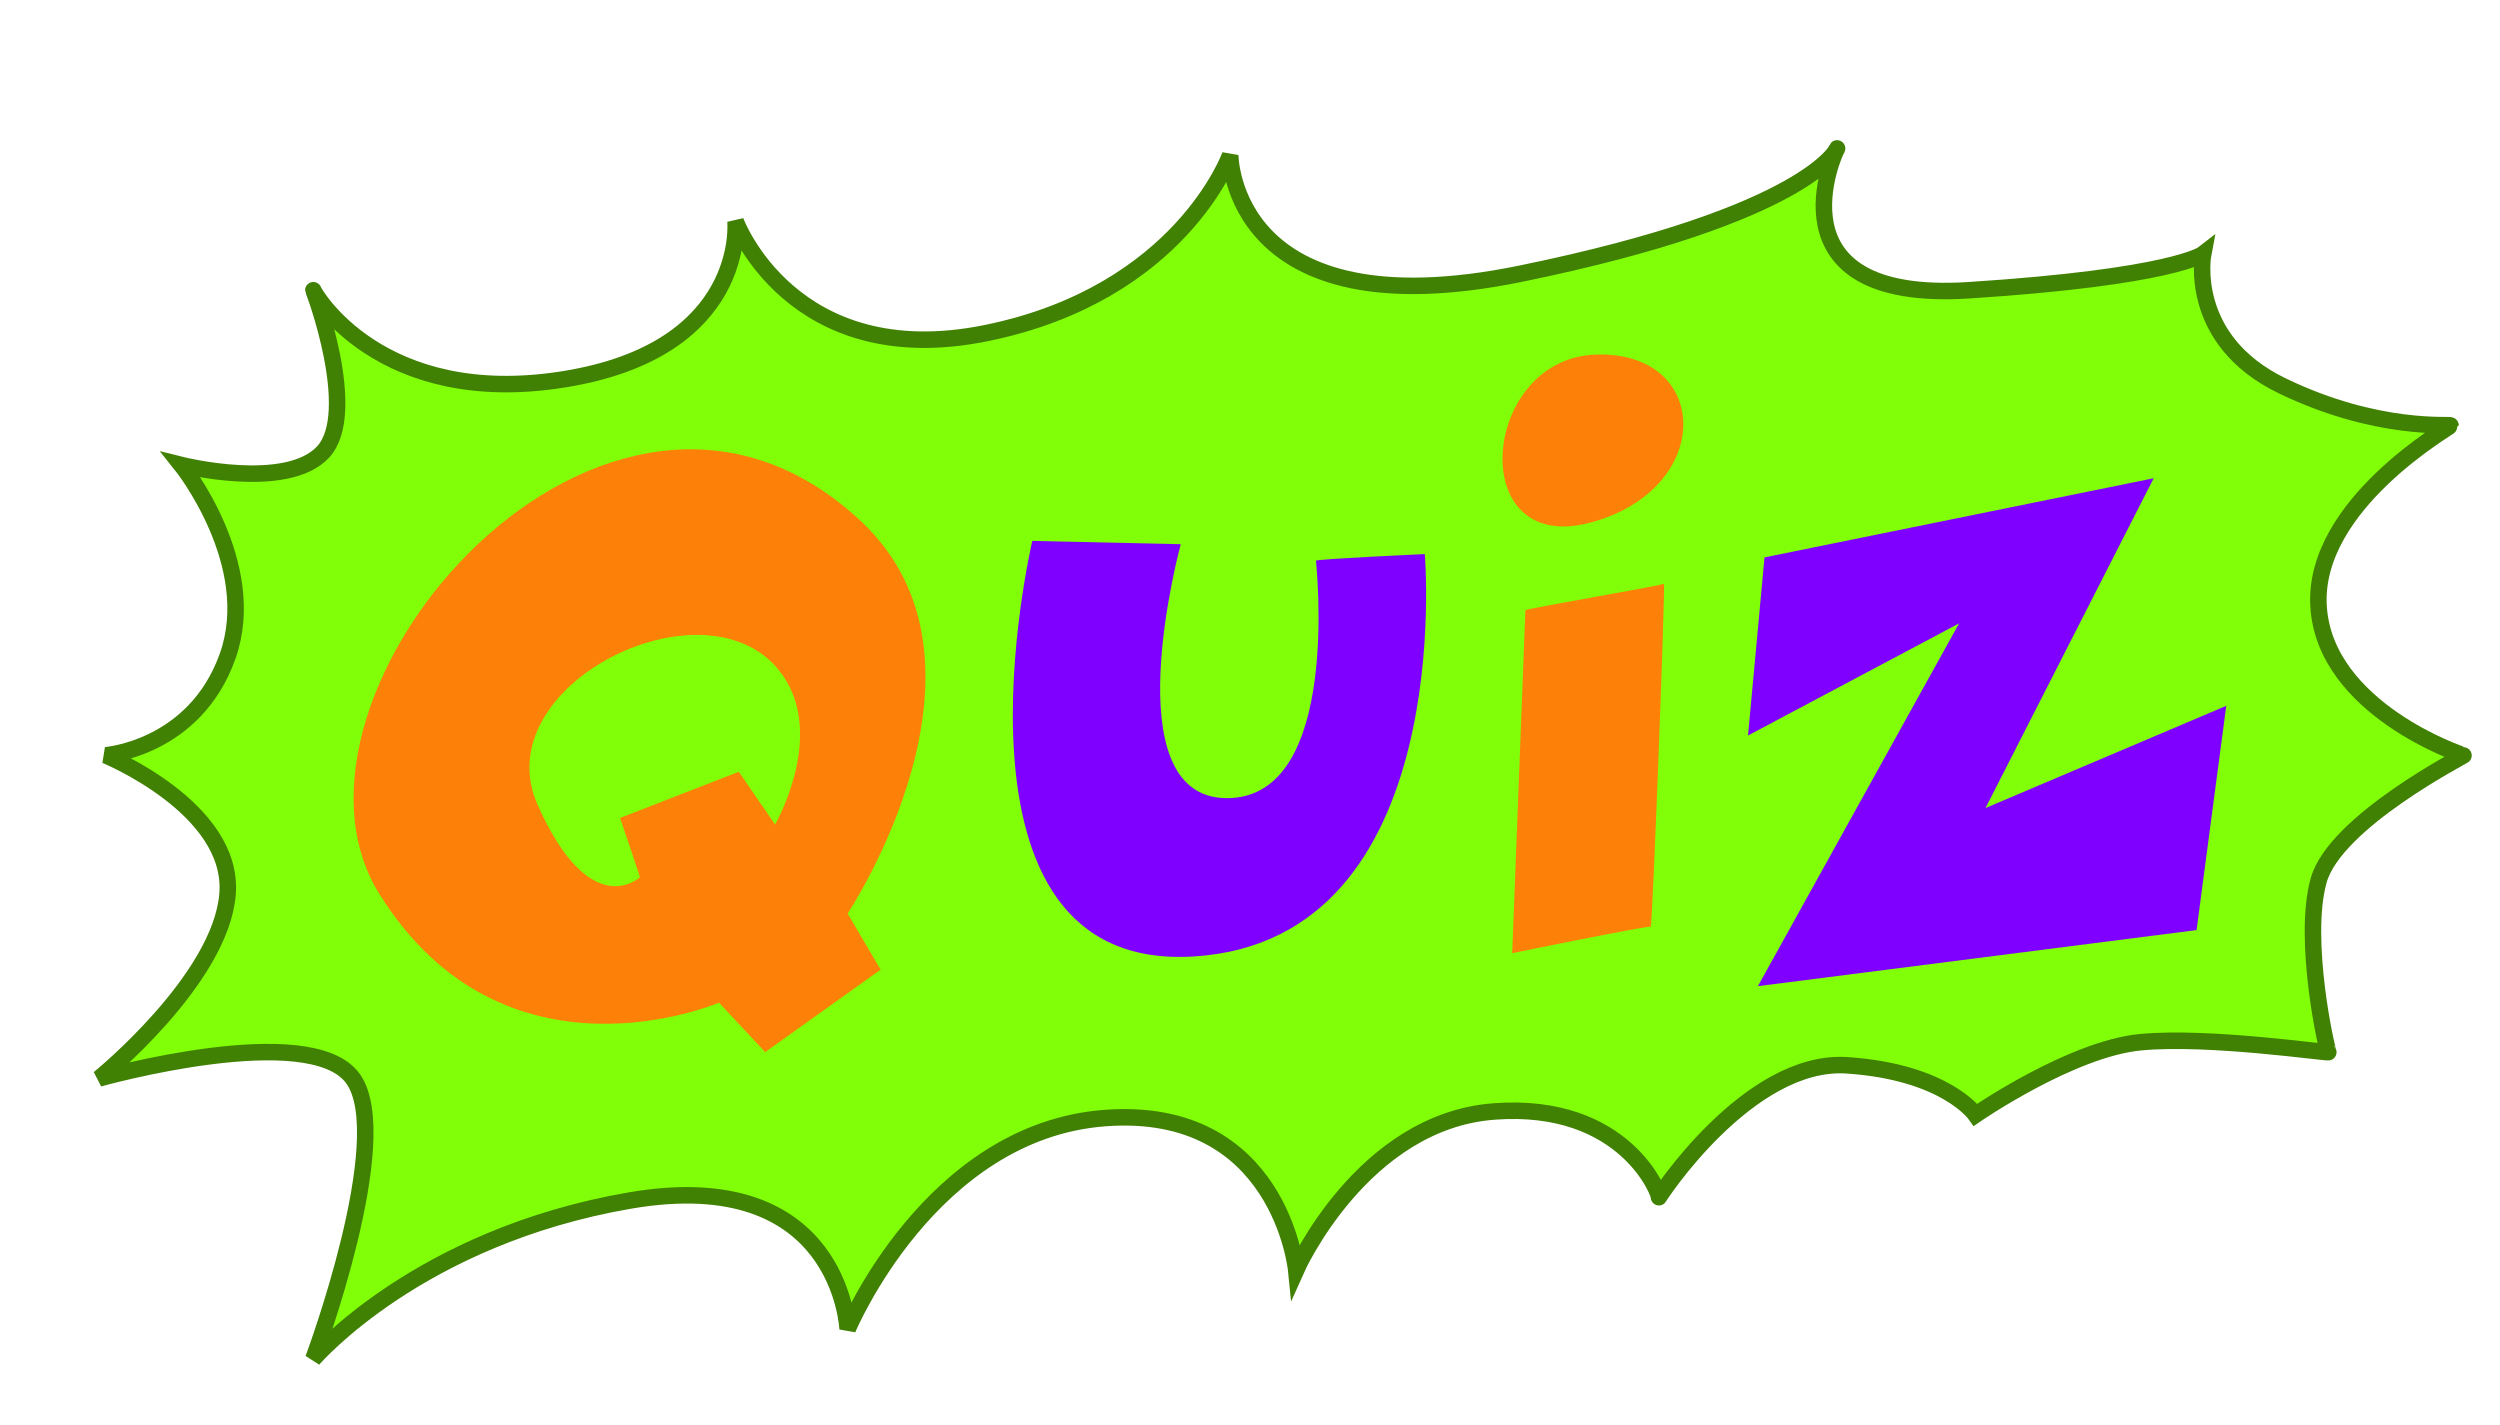
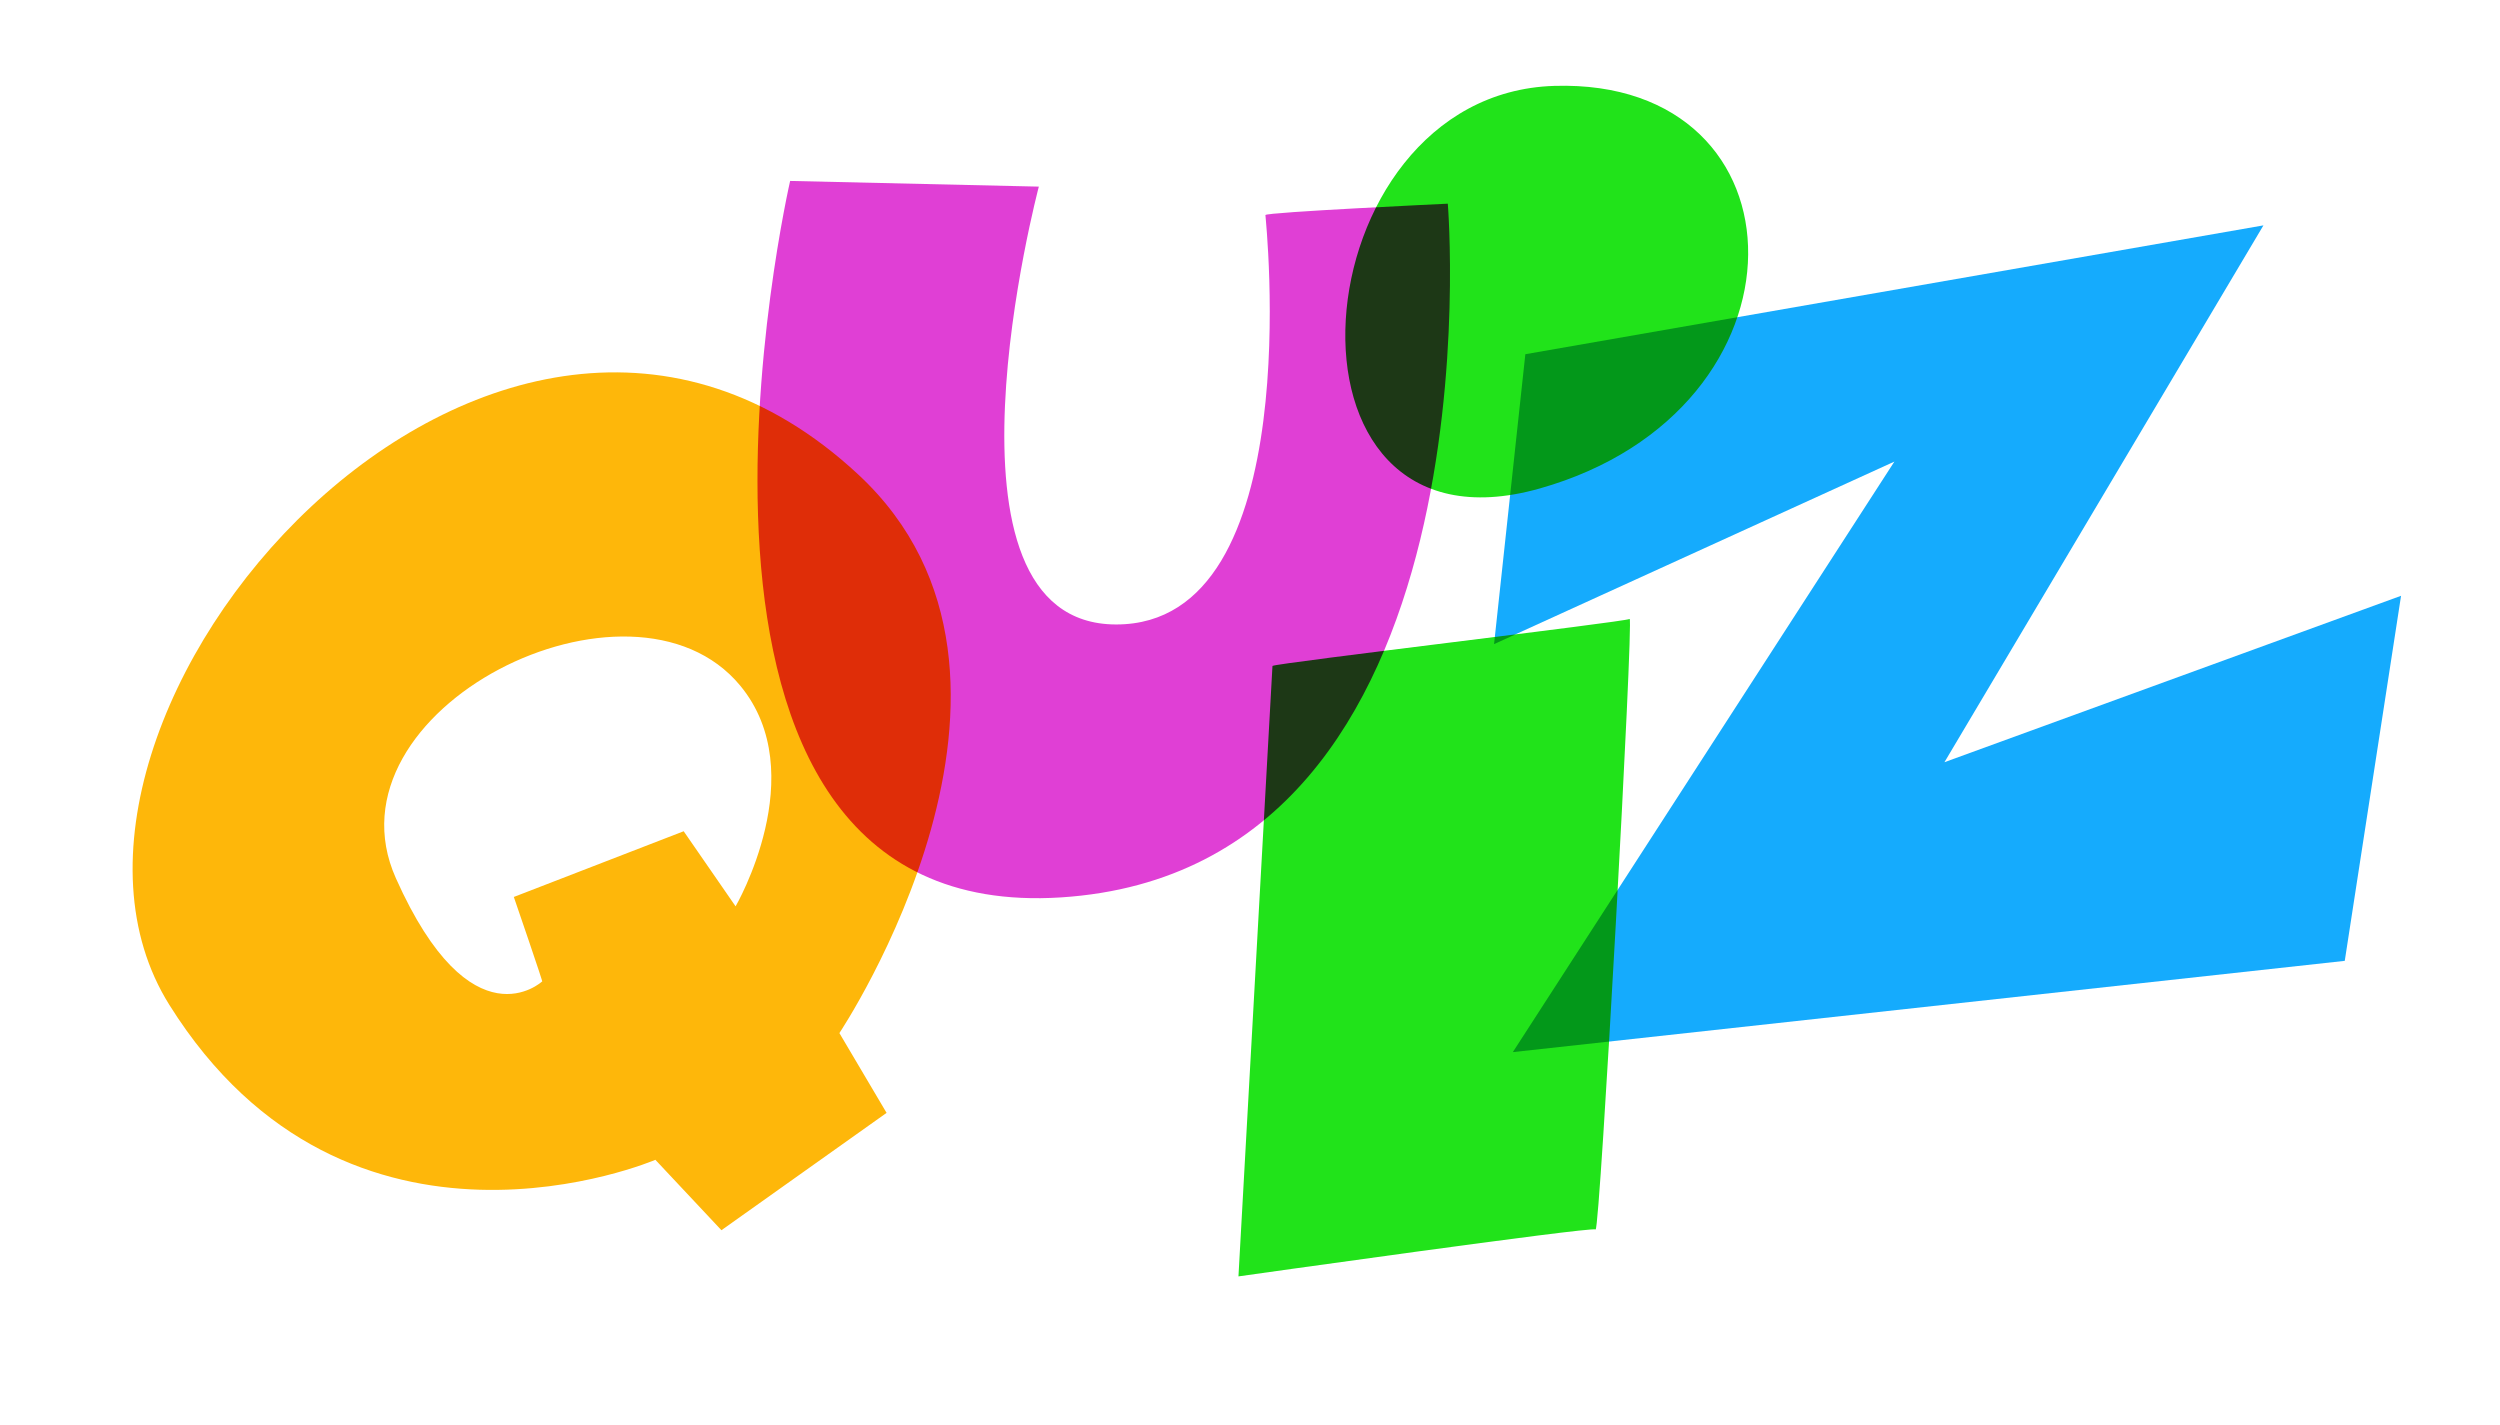
<svg xmlns="http://www.w3.org/2000/svg" width="758px" height="432px">
-   <g style="">
-     <path d="M95,412 C95.5,411.5,127,375,191,364 C255,353,257,403,257,403 C257,403,282,343,335,339 C388,335,393,385,393,385 C393,385,413,340,453,337 C493,334,503.5,362.5,503,363 C502.5,363.5,530,321,560,323 C590,325,599,338,599,338 C599,338,628,318,649,316 C670,314,706.5,319.5,706,319 C705.5,318.5,698,285,703,267 C708,249,747.5,229,747,229 C746.5,229,705,215,703,184 C701,153,743,129.5,743,129 C743,128.5,721,131,692,117 C663,103,668,77,668,77 C668,77,659,84,597,88 C535,92,556.5,45.5,557,45 C557.5,44.5,549,65,461,83 C373,101,373,47,373,47 C373,47,358,89,299,101 C240,113,223,67,223,67 C223,67,227,106,171,115 C115,124,95,88.5,95,88 C95,87.5,109,125,98,137 C87,149,55,141,55,141 C55,141,79,171,69,199 C59,227,32,229,32,229 C32,229,71,245,69,271 C67,297,30,327,30,327 C30,327,94,309,107,327 C120,345,95,412,95,412 Z " style="fill: rgba(128, 255, 8, 1); stroke-width: 5px; stroke: rgba(64, 128, 2, 1); " fill="#8df900" stroke="#4e8f00" stroke-width="5" />
+   <g style="mix-blend-mode: multiply; ">
+     <path d="M120.026,266.265 C97.136,215.033,191.557,168.069,224.462,207.917 C246.444,234.538,223.031,274.804,223.031,274.804 L207.294,252.034 L155.792,271.958 C155.792,271.958,165.091,298.997,164.375,297.574 C164.375,297.574,142.916,317.498,120.026,266.265 Z M218.739,373 L268.811,337.422 L254.505,313.229 C254.505,313.229,326.49,205.511,260.228,143.876 C150.069,41.411,-2.437,218.791,51.356,304.69 C105.72,391.501,198.711,351.653,198.711,351.653 Z " style="fill: rgba(254, 183, 10, 1); stroke-width: 0px; stroke: rgba(254, 204, 102, 1); " fill="#ffc201" stroke="#ffd478" stroke-width="0" />
  </g>
-   <g style="">
-     <path d="M163,244 C147,208,213,175,236,203 C251.365,221.706,235,250,235,250 L224,234 L188,248 C188,248,194.5,267,194,266 C194,266,179,280,163,244 Z M232,319 L267,294 L257,277 C257,277,307.317,201.31,261,158 C184,86,77.399,210.641,115,271 C153,332,218,304,218,304 Z " style="fill: rgba(253, 128, 8, 1); stroke-width: 0px; stroke: rgba(0, 0, 0, 1); " fill="#ff9300" stroke="#000000" stroke-width="0" />
+   <g style="mix-blend-mode: multiply; ">
+     <path d="M239.569,54.86 C239.569,54.86,314.974,56.584,314.974,56.584 C314.974,56.584,279.785,189.338,338.433,189.338 C397.081,189.338,383.676,66.067,383.676,65.205 C383.676,64.343,438.973,61.757,438.973,61.757 C438.973,61.757,455.729,263.472,321.677,272.093 C187.624,280.713,239.569,54.86,239.569,54.86 Z " style="fill: rgba(224, 63, 213, 1); stroke-width: 0px; stroke: rgba(0, 0, 0, 1); " fill="#e85fdd" stroke="#000000" stroke-width="0" />
  </g>
-   <g style="">
-     <path d="M313,164 C313,164,358,165,358,165 C358,165,337,242,372,242 C407,242,399,170.5,399,170 C399,169.5,432,168,432,168 C432,168,442,285,362,290 C282,295,313,164,313,164 Z " style="fill: rgba(128, 0, 255, 1); stroke-width: 0px; stroke: rgba(0, 0, 0, 1); " fill="#9437ff" stroke="#000000" stroke-width="0" />
+   <g style="mix-blend-mode: multiply; ">
+     <path d="M385.813,201.906 C387.102,201.016,492.809,188.558,494.099,187.668 C495.388,186.778,485.075,373.652,483.786,372.762 C482.497,371.872,375.5,387,375.5,387 L385.813,201.906 Z " style="fill: rgba(33, 227, 26, 1); stroke-width: 0px; stroke: rgba(0, 0, 0, 1); " fill="#0ce320" stroke="#000000" stroke-width="0" />
+     <path d="M471.266,26.042 C549.26,23.648,551.488,124.182,466.809,148.118 C382.13,172.055,393.272,28.436,471.266,26.042 Z " style="fill: rgba(33, 227, 26, 1); stroke-width: 0px; stroke: rgba(0, 0, 0, 1); " fill="#0ce320" stroke="#000000" stroke-width="0" />
  </g>
-   <g style="">
-     <path d="M462.5,185 C463,184.5,504,177.5,504.5,177 C505,176.5,501,281.5,500.5,281 C500,280.5,458.5,289,458.5,289 L462.5,185 Z " style="fill: rgba(253, 128, 8, 1); stroke-width: 0px; stroke: rgba(0, 0, 0, 1); " fill="#ff9300" stroke="#000000" stroke-width="0" />
-     <path d="M484,107.5 C519,106.5,520,148.5,482,158.5 C444,168.5,449,108.5,484,107.5 Z " style="fill: rgba(253, 128, 8, 1); stroke-width: 0px; stroke: rgba(0, 0, 0, 1); " fill="#ff9300" stroke="#000000" stroke-width="0" />
+   <g style="mix-blend-mode: multiply; ">
+     <path d="M462.483,107.398 L686.276,68.333 L589.552,231.104 L728,180.645 L710.931,291.329 L458.69,319 L574.379,139.952 L453,195.294 L462.483,107.398 Z " style="fill: rgba(21, 171, 253, 1); stroke-width: 0px; stroke: rgba(0, 0, 0, 1); " fill="#00bafd" stroke="#000000" stroke-width="0" />
  </g>
-   <g style="">
-     <path d="M535,169 L653,145 L602,245 L675,214 L666,282 L533,299 L594,189 L530,223 L535,169 Z " style="fill: rgba(128, 0, 255, 1); stroke-width: 0px; stroke: rgba(0, 0, 0, 1); " fill="#9437ff" stroke="#000000" stroke-width="0" />
-   </g>
+   <g style="" />
</svg>
